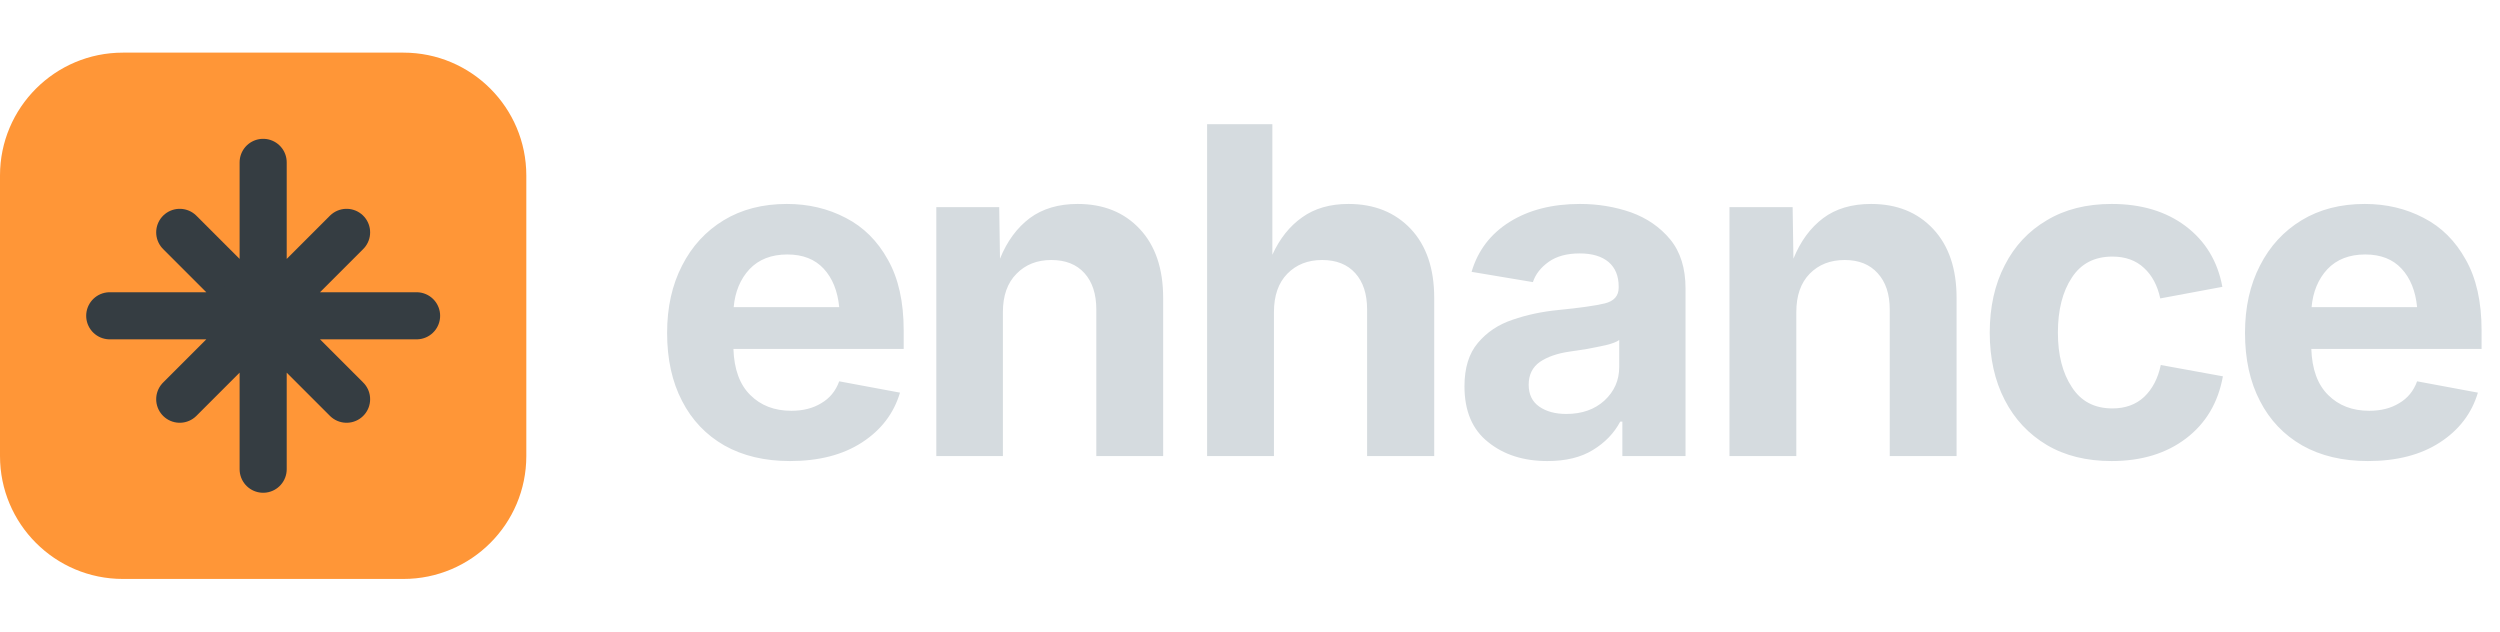
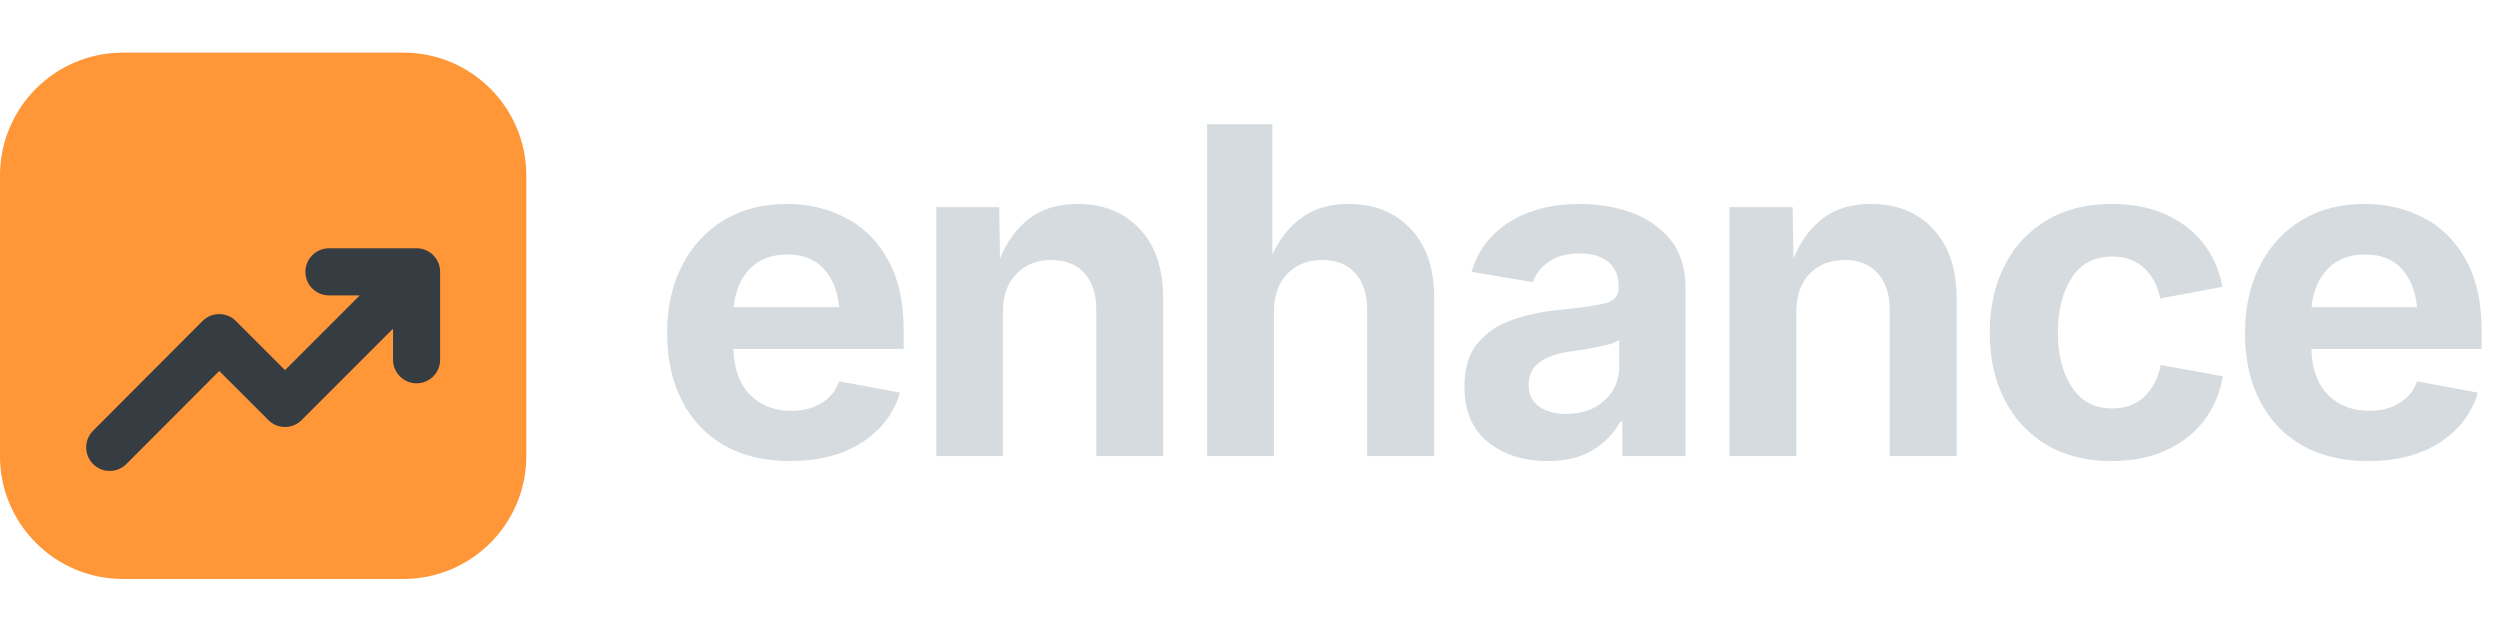
<svg xmlns="http://www.w3.org/2000/svg" viewBox="0 0 95 24" width="95" height="24">
  <path id="mark-1" d="M4.67 2H15.33A4.67 4.67 0 0 1 20 6.67V17.33A4.67 4.67 0 0 1 15.33 22H4.67A4.67 4.67 0 0 1 0 17.33V6.67A4.67 4.67 0 0 1 4.67 2Z" fill="#FF9637" />
-   <path id="cut-2" d="M 10 6.17 V 17.83 M 4.17 12 H 15.83 M 6.83 8.83 L 13.17 15.17 M 13.17 8.83 L 6.83 15.17" fill="none" stroke="#353D42" stroke-width="1.79" stroke-linecap="round" stroke-linejoin="round" />
-   <circle id="cut-3" cx="10" cy="12" r="1.83" fill="#353D42" />
-   <path id="word-4" d="M30.02 17.52Q28.58 17.52 27.53 16.93Q26.48 16.33 25.92 15.24Q25.35 14.15 25.35 12.65Q25.35 11.19 25.92 10.09Q26.48 8.99 27.5 8.37Q28.52 7.75 29.9 7.75Q31.13 7.75 32.14 8.28Q33.15 8.8 33.74 9.87Q34.34 10.93 34.34 12.55V13.26H27.87Q27.91 14.42 28.51 15.01Q29.11 15.61 30.07 15.61Q30.74 15.61 31.21 15.32Q31.69 15.04 31.89 14.49L34.2 14.92Q33.85 16.1 32.76 16.81Q31.67 17.52 30.02 17.52ZM27.88 11.67H31.89Q31.8 10.75 31.3 10.21Q30.8 9.67 29.92 9.67Q29.01 9.67 28.48 10.23Q27.96 10.79 27.88 11.67Z M38.11 11.86V17.33H35.58V7.87H37.97L38 9.83Q38.4 8.84 39.13 8.29Q39.86 7.75 40.95 7.75Q42.42 7.75 43.31 8.7Q44.2 9.65 44.2 11.32V17.33H41.66V11.76Q41.66 10.88 41.21 10.38Q40.76 9.88 39.95 9.88Q39.14 9.88 38.63 10.4Q38.11 10.92 38.11 11.86Z M48.41 11.86V17.33H45.87V4.72H48.35V9.68Q48.77 8.76 49.48 8.26Q50.19 7.75 51.24 7.75Q52.71 7.75 53.61 8.7Q54.5 9.65 54.5 11.32V17.33H51.95V11.76Q51.95 10.88 51.5 10.38Q51.05 9.88 50.24 9.88Q49.43 9.88 48.92 10.4Q48.41 10.92 48.41 11.86Z M58.8 17.52Q57.44 17.52 56.55 16.8Q55.65 16.09 55.65 14.68Q55.65 13.63 56.16 13.03Q56.67 12.42 57.48 12.15Q58.29 11.87 59.22 11.78Q60.44 11.66 60.98 11.53Q61.51 11.4 61.51 10.93V10.89Q61.51 10.29 61.13 9.96Q60.74 9.63 60.03 9.63Q59.3 9.63 58.85 9.95Q58.4 10.27 58.25 10.72L55.92 10.33Q56.28 9.11 57.37 8.43Q58.46 7.75 60.04 7.75Q61.06 7.75 61.98 8.07Q62.89 8.4 63.47 9.1Q64.05 9.81 64.05 10.96V17.33H61.65V16.02H61.57Q61.22 16.68 60.53 17.1Q59.85 17.52 58.8 17.52ZM59.52 15.73Q60.41 15.73 60.97 15.22Q61.53 14.7 61.53 13.95V12.92Q61.38 13.03 61.04 13.11Q60.69 13.19 60.31 13.26Q59.93 13.32 59.65 13.36Q58.95 13.46 58.52 13.75Q58.09 14.05 58.09 14.62Q58.09 15.17 58.49 15.45Q58.89 15.73 59.52 15.73Z M68.26 11.86V17.33H65.72V7.87H68.12L68.15 9.83Q68.55 8.84 69.28 8.29Q70 7.75 71.1 7.75Q72.57 7.75 73.46 8.7Q74.35 9.65 74.35 11.32V17.33H71.81V11.76Q71.81 10.88 71.35 10.38Q70.9 9.88 70.1 9.88Q69.28 9.88 68.77 10.4Q68.26 10.92 68.26 11.86Z M80.24 17.52Q78.81 17.52 77.78 16.91Q76.74 16.29 76.18 15.2Q75.61 14.1 75.61 12.64Q75.61 11.18 76.18 10.08Q76.74 8.98 77.78 8.37Q78.81 7.75 80.24 7.75Q81.93 7.75 83.05 8.59Q84.18 9.44 84.45 10.9L82.09 11.34Q81.93 10.6 81.47 10.18Q81.01 9.75 80.27 9.75Q79.25 9.75 78.73 10.55Q78.2 11.35 78.2 12.64Q78.2 13.91 78.73 14.71Q79.25 15.52 80.27 15.52Q81.01 15.52 81.48 15.08Q81.95 14.63 82.11 13.87L84.47 14.3Q84.2 15.8 83.07 16.66Q81.94 17.52 80.24 17.52Z M89.98 17.52Q88.54 17.52 87.49 16.93Q86.44 16.33 85.88 15.24Q85.31 14.15 85.31 12.65Q85.31 11.19 85.88 10.09Q86.44 8.99 87.46 8.37Q88.48 7.75 89.86 7.75Q91.09 7.75 92.1 8.28Q93.11 8.8 93.7 9.87Q94.3 10.93 94.3 12.55V13.26H87.83Q87.87 14.42 88.47 15.01Q89.07 15.61 90.03 15.61Q90.7 15.61 91.17 15.32Q91.65 15.04 91.85 14.49L94.16 14.92Q93.81 16.1 92.72 16.81Q91.63 17.52 89.98 17.52ZM87.84 11.67H91.85Q91.76 10.75 91.26 10.21Q90.76 9.67 89.88 9.67Q88.97 9.67 88.44 10.23Q87.92 10.79 87.84 11.67Z" fill="#D5DBDF" />
+   <path id="cut-2" d="M 4.17 17 L 8.33 12.83 L 10.83 15.33 L 15.83 10.33 M 12.5 10.33 H 15.83 V 13.67" fill="none" stroke="#353D42" stroke-width="1.79" stroke-linecap="round" stroke-linejoin="round" />
+   <path id="word-3" d="M30.02 17.52Q28.58 17.52 27.53 16.93Q26.48 16.33 25.92 15.24Q25.35 14.15 25.35 12.65Q25.35 11.19 25.92 10.09Q26.48 8.99 27.5 8.37Q28.52 7.75 29.9 7.75Q31.13 7.75 32.14 8.28Q33.15 8.8 33.74 9.87Q34.34 10.93 34.34 12.55V13.26H27.87Q27.91 14.42 28.51 15.01Q29.11 15.61 30.07 15.61Q30.74 15.61 31.21 15.32Q31.69 15.04 31.89 14.49L34.2 14.92Q33.85 16.1 32.76 16.81Q31.67 17.52 30.02 17.52ZM27.88 11.67H31.89Q31.8 10.75 31.3 10.21Q30.8 9.67 29.92 9.67Q29.01 9.67 28.48 10.23Q27.96 10.79 27.88 11.67Z M38.11 11.86V17.33H35.58V7.87H37.97L38 9.83Q38.4 8.84 39.13 8.29Q39.86 7.75 40.95 7.75Q42.42 7.75 43.31 8.7Q44.2 9.65 44.2 11.32V17.33H41.66V11.76Q41.66 10.88 41.21 10.38Q40.76 9.88 39.95 9.88Q39.14 9.88 38.63 10.4Q38.11 10.92 38.11 11.86Z M48.41 11.86V17.33H45.87V4.72H48.35V9.68Q48.77 8.76 49.48 8.26Q50.19 7.75 51.24 7.75Q52.71 7.75 53.61 8.7Q54.5 9.65 54.5 11.32V17.33H51.95V11.76Q51.95 10.88 51.5 10.38Q51.05 9.88 50.24 9.88Q49.43 9.88 48.92 10.4Q48.41 10.92 48.41 11.86Z M58.8 17.52Q57.44 17.52 56.55 16.8Q55.65 16.09 55.65 14.68Q55.65 13.63 56.16 13.03Q56.67 12.42 57.48 12.15Q58.29 11.87 59.22 11.78Q60.44 11.66 60.98 11.53Q61.51 11.4 61.51 10.93V10.89Q61.51 10.29 61.13 9.96Q60.74 9.63 60.03 9.63Q59.3 9.63 58.85 9.95Q58.4 10.27 58.25 10.72L55.92 10.33Q56.28 9.11 57.37 8.43Q58.46 7.75 60.04 7.75Q61.06 7.75 61.98 8.07Q62.89 8.4 63.47 9.1Q64.05 9.81 64.05 10.96V17.33H61.65V16.02H61.57Q61.22 16.68 60.53 17.1Q59.85 17.52 58.8 17.52ZM59.52 15.73Q60.41 15.73 60.97 15.22Q61.53 14.7 61.53 13.95V12.92Q61.38 13.03 61.04 13.11Q60.69 13.19 60.31 13.26Q59.93 13.32 59.65 13.36Q58.95 13.46 58.52 13.75Q58.09 14.05 58.09 14.62Q58.09 15.17 58.49 15.45Q58.89 15.73 59.52 15.73Z M68.26 11.86V17.33H65.72V7.87H68.12L68.15 9.83Q68.55 8.84 69.28 8.29Q70 7.75 71.1 7.75Q72.57 7.75 73.46 8.7Q74.35 9.65 74.35 11.32V17.33H71.81V11.76Q71.81 10.88 71.35 10.38Q70.9 9.88 70.1 9.88Q69.28 9.88 68.77 10.4Q68.26 10.92 68.26 11.86Z M80.24 17.52Q78.81 17.52 77.78 16.91Q76.74 16.29 76.18 15.2Q75.61 14.1 75.61 12.64Q75.61 11.18 76.18 10.08Q76.74 8.98 77.78 8.37Q78.81 7.75 80.24 7.75Q81.93 7.75 83.05 8.59Q84.18 9.44 84.45 10.9L82.09 11.34Q81.93 10.6 81.47 10.18Q81.01 9.75 80.27 9.75Q79.25 9.75 78.73 10.55Q78.2 11.35 78.2 12.64Q78.2 13.91 78.73 14.71Q79.25 15.52 80.27 15.52Q81.01 15.52 81.48 15.08Q81.95 14.63 82.11 13.87L84.47 14.3Q84.2 15.8 83.07 16.66Q81.94 17.52 80.24 17.52Z M89.98 17.52Q88.54 17.52 87.49 16.93Q86.44 16.33 85.88 15.24Q85.31 14.15 85.31 12.65Q85.31 11.19 85.88 10.09Q86.44 8.99 87.46 8.37Q88.48 7.75 89.86 7.75Q91.09 7.75 92.1 8.28Q93.11 8.8 93.7 9.87Q94.3 10.93 94.3 12.55V13.26H87.83Q87.87 14.42 88.47 15.01Q89.07 15.61 90.03 15.61Q90.7 15.61 91.17 15.32Q91.65 15.04 91.85 14.49L94.16 14.92Q93.81 16.1 92.72 16.81Q91.63 17.52 89.98 17.52ZM87.84 11.67H91.85Q91.76 10.75 91.26 10.21Q90.76 9.67 89.88 9.67Q88.97 9.67 88.44 10.23Q87.92 10.79 87.84 11.67Z" fill="#D5DBDF" />
</svg>
